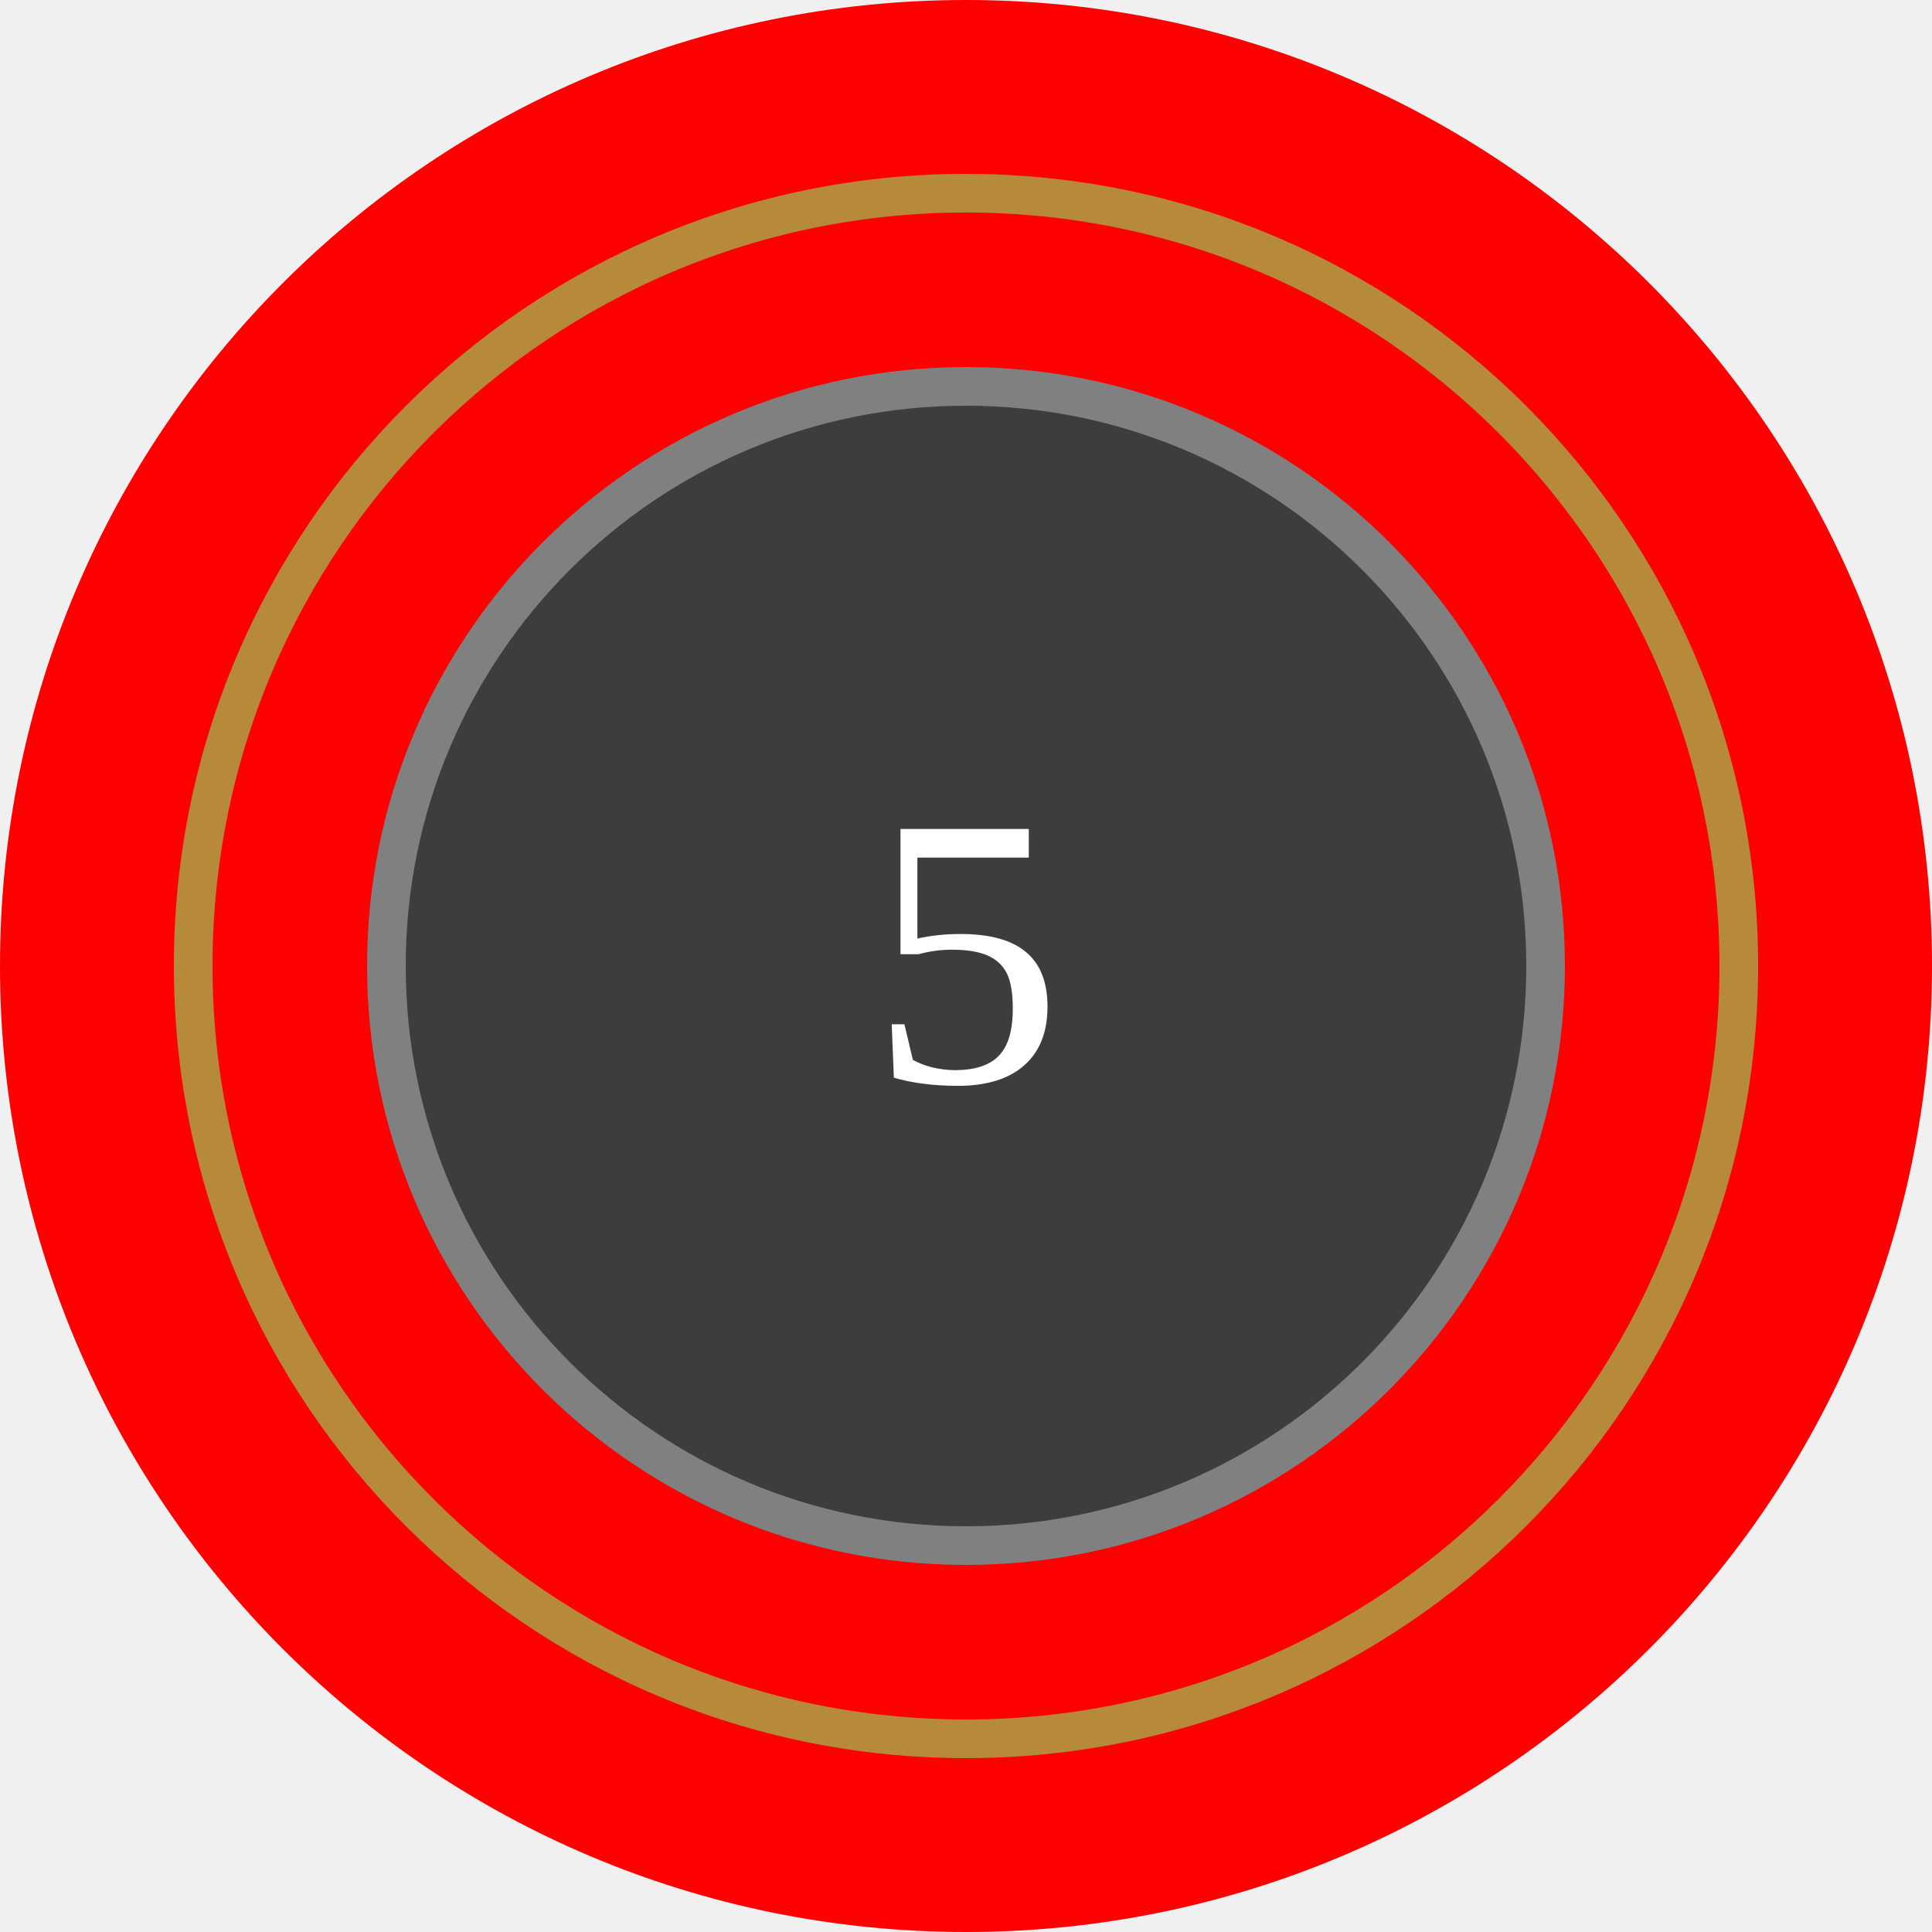
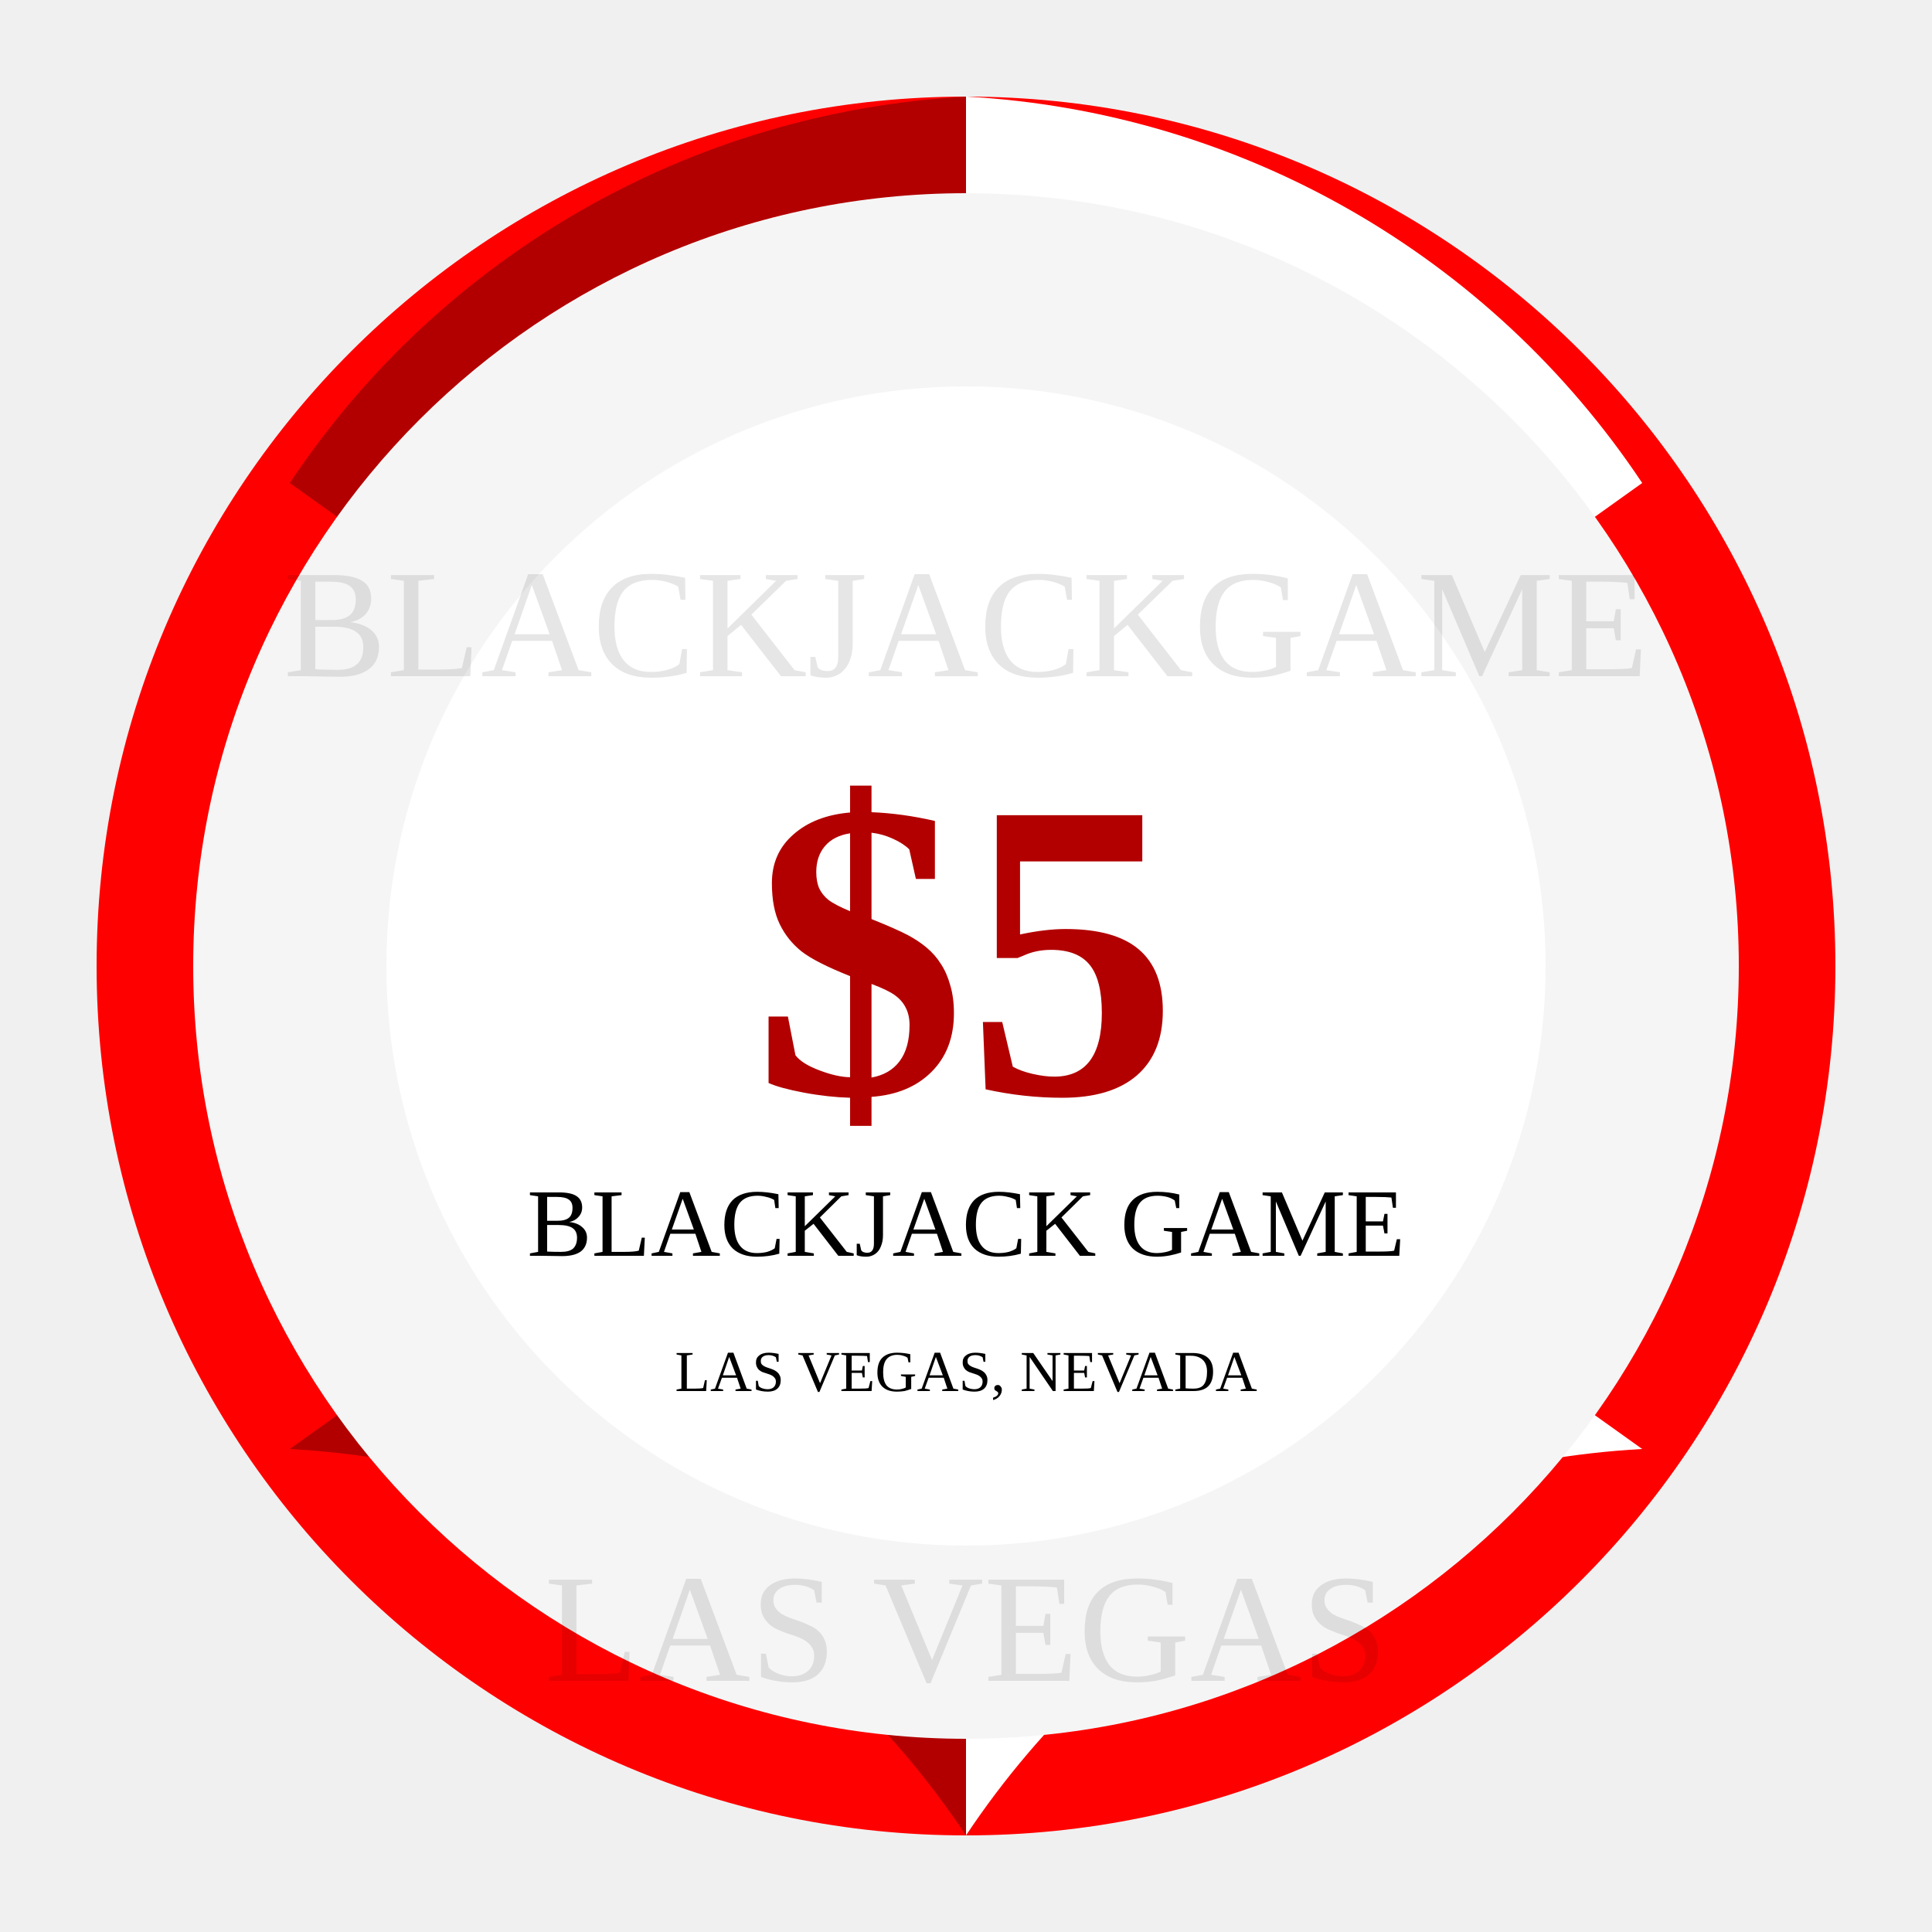
<svg xmlns="http://www.w3.org/2000/svg" width="100" height="100" viewBox="0 0 100 100">
-   <circle cx="50" cy="50" r="45" stroke="red" stroke-width="10" fill="none" />
-   <circle cx="50" cy="50" r="40" stroke="#b7893a" stroke-width="2" fill="red" />
-   <circle cx="50" cy="50" r="30" stroke="grey" stroke-width="2" fill="#3d3d3d" />
-   <text x="50%" y="50%" font-size="20" text-anchor="middle" fill="#fff" dy=".3em">5</text>
+   <circle cx="50" cy="50" r="45" fill="#ff0000" stroke="none" />
+   <path d="M50 5 A 45 45 0 0 1 85 25 L 50 50 Z" fill="#ffffff" />
+   <path d="M50 5 A 45 45 0 0 0 15 25 L 50 50 Z" fill="#b20000" />
+   <path d="M50 95 A 45 45 0 0 1 85 75 L 50 50 Z" fill="#ffffff" />
+   <path d="M50 95 A 45 45 0 0 0 15 75 L 50 50 Z" fill="#b20000" />
+   <circle cx="50" cy="50" r="40" fill="#f5f5f5" />
+   <circle cx="50" cy="50" r="30" fill="#ffffff" />
+   <text x="50%" y="35%" font-size="8" text-anchor="middle" fill="rgba(0,0,0,0.1)">BLACKJACKGAME</text>
+   <text x="50%" y="87%" font-size="8" text-anchor="middle" fill="rgba(0,0,0,0.1)">LAS VEGAS</text>
+   <text x="50%" y="50%" font-size="22" text-anchor="middle" fill="#b20000" font-weight="bold" dy=".3em">$5</text>
+   <text x="50%" y="65%" font-size="5" text-anchor="middle" fill="#000">BLACKJACK GAME</text>
+   <text x="50%" y="72%" font-size="3" text-anchor="middle" fill="#000">LAS VEGAS, NEVADA</text>
</svg>
